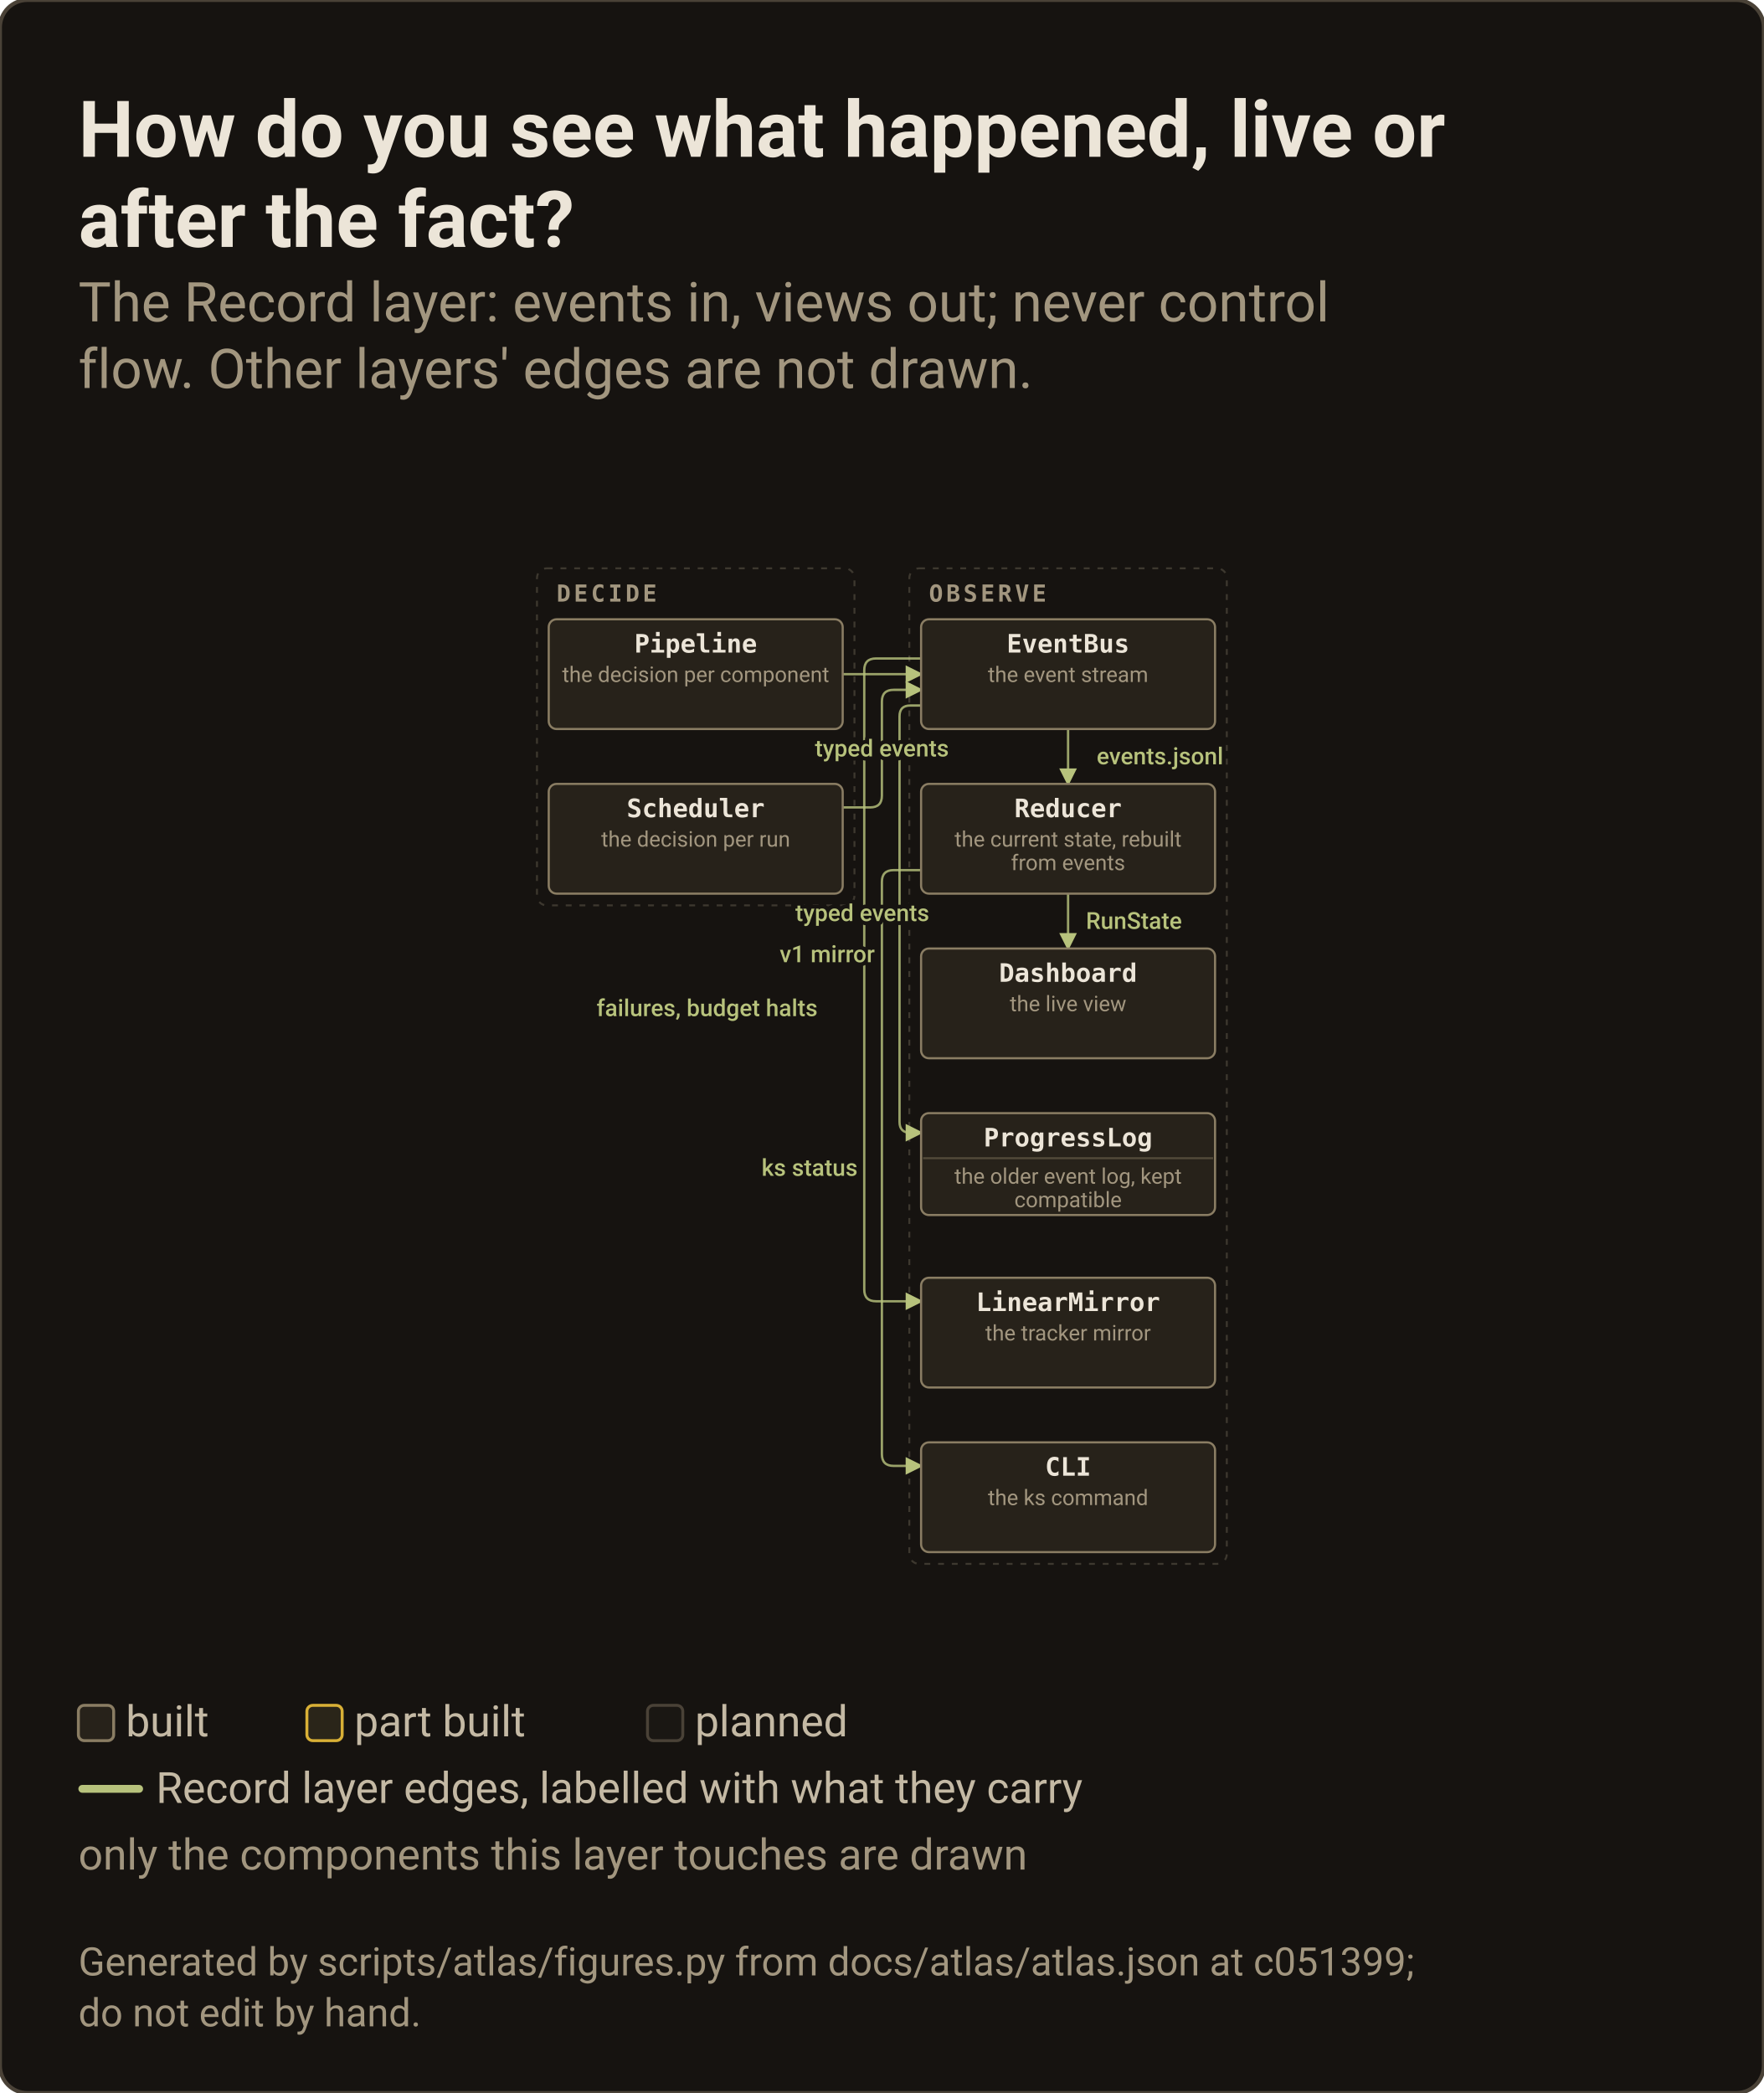
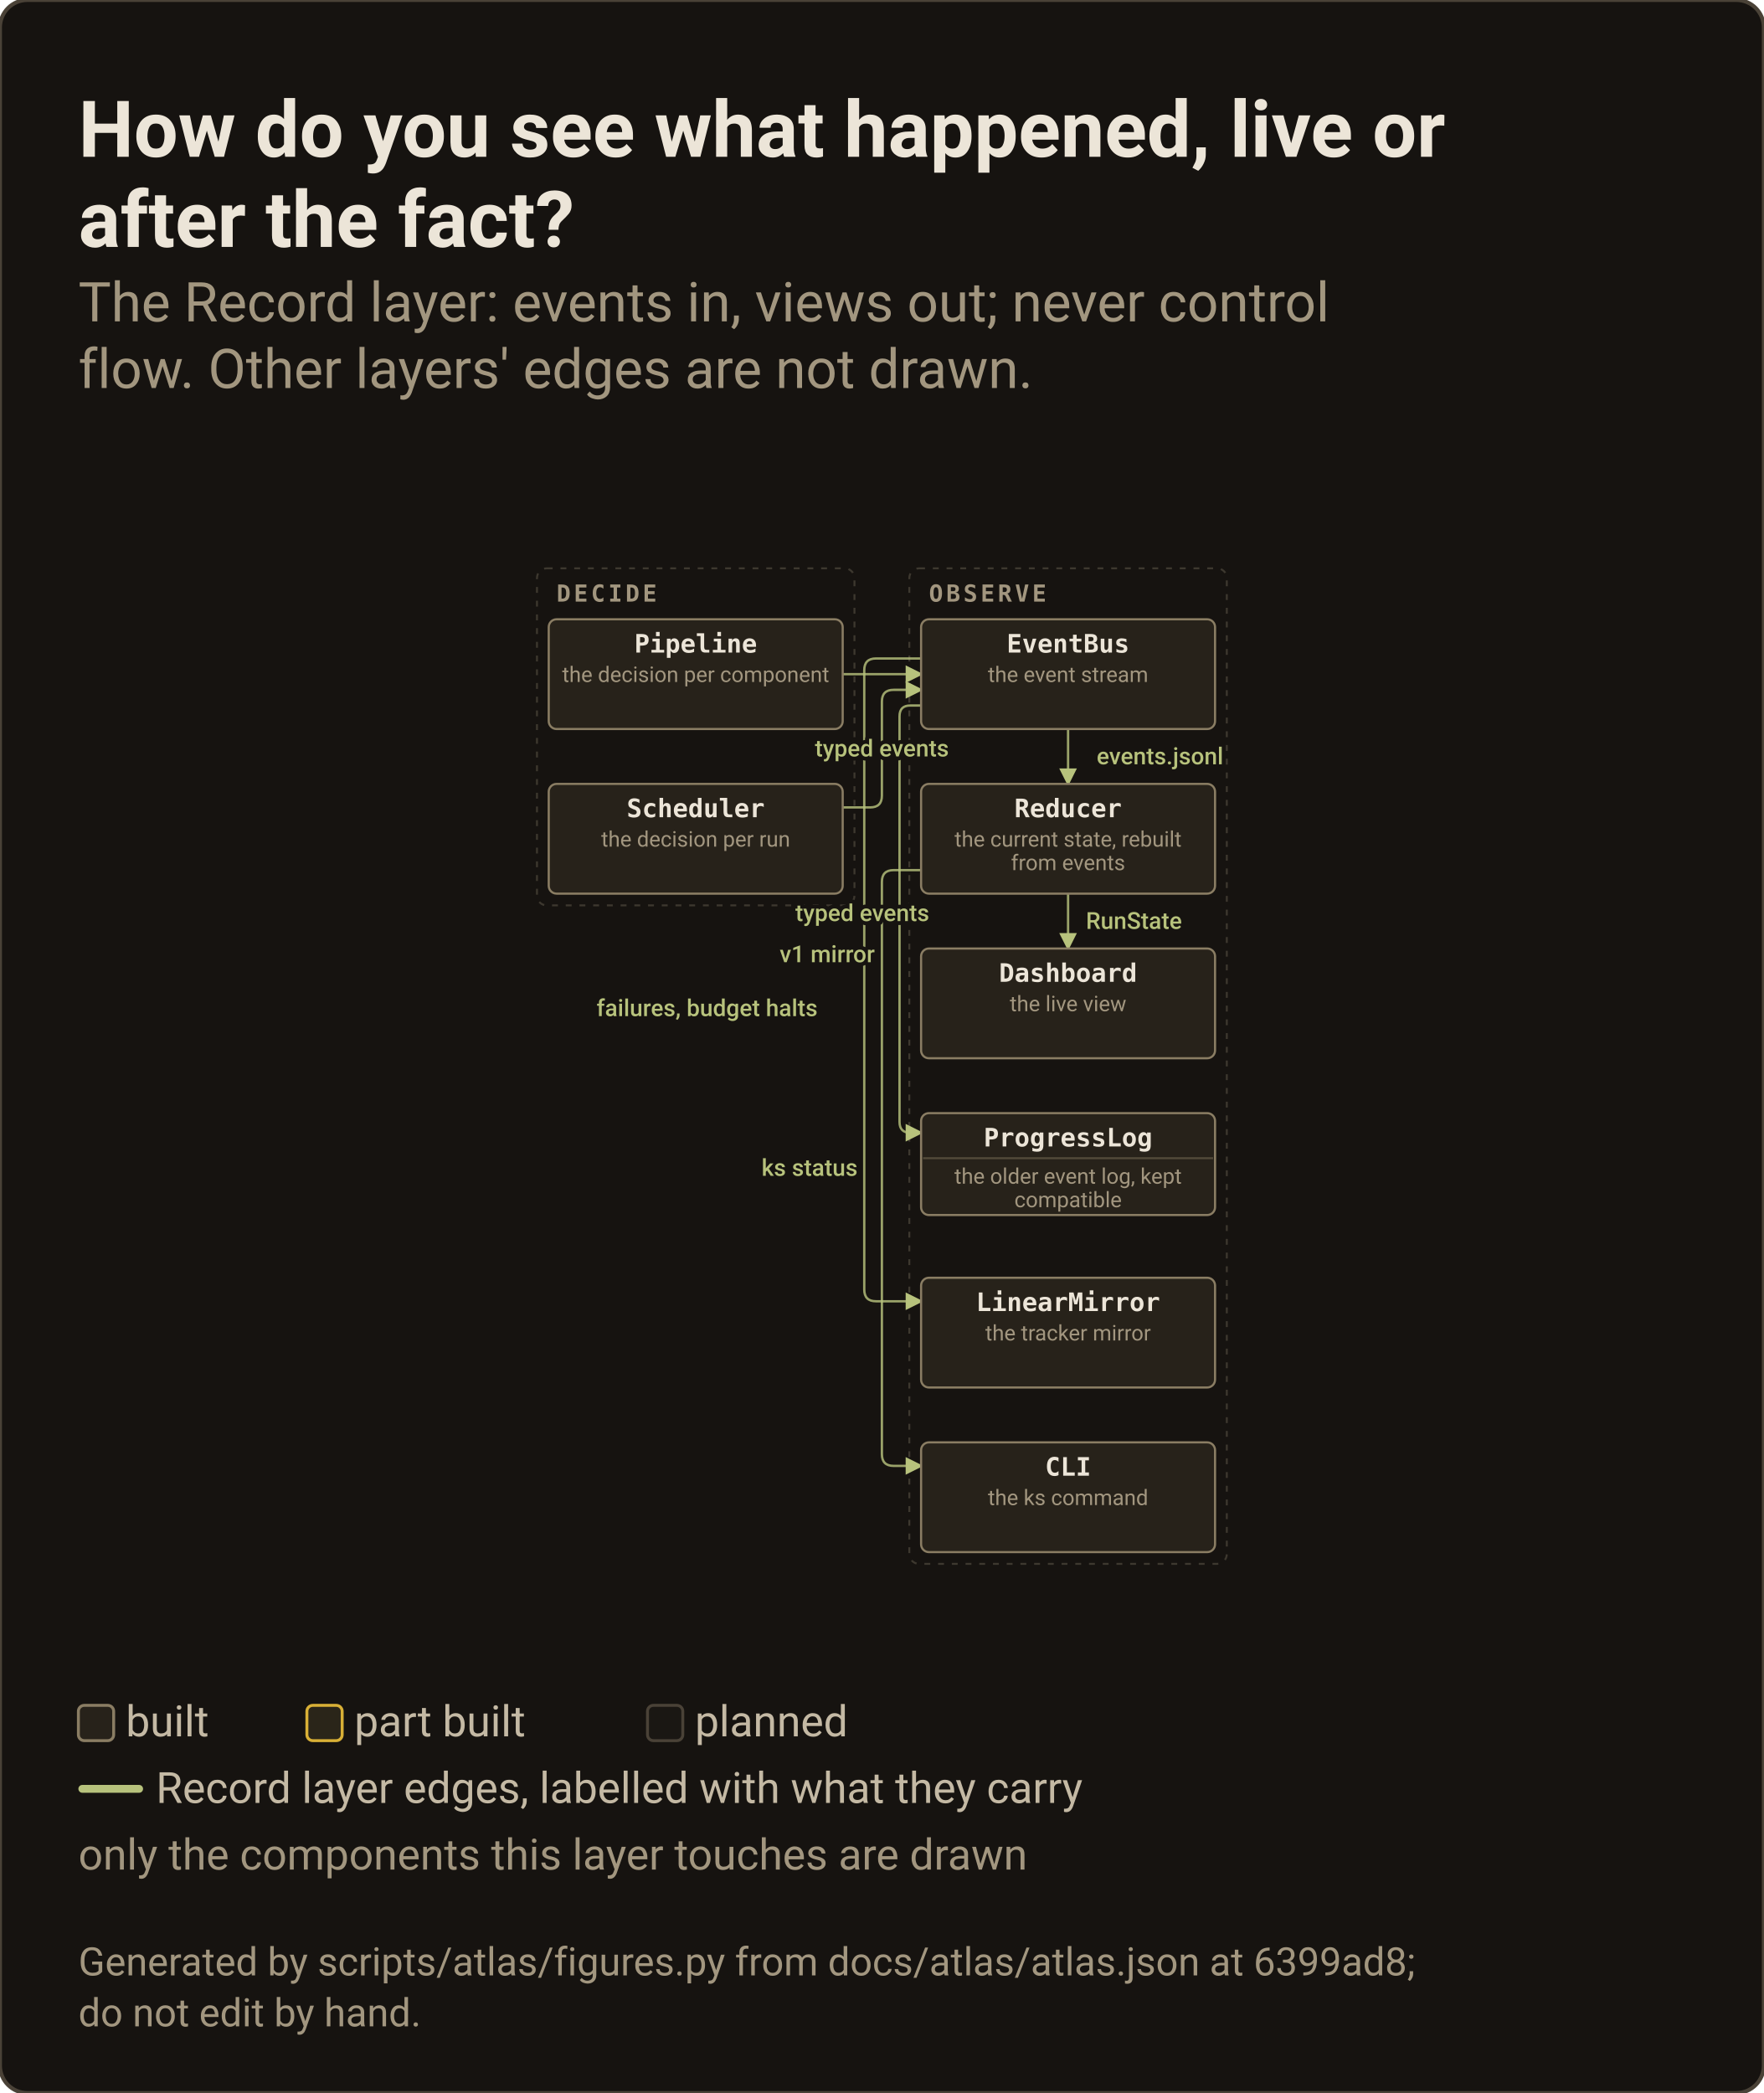
<svg xmlns="http://www.w3.org/2000/svg" width="900" height="1068" viewBox="0 0 900 1068" role="img" aria-label="Record layer of the kstrl system map">
  <rect x="0" y="0" width="900" height="1068" rx="14" fill="#161310" stroke="#4A4237" stroke-width="2" />
  <text x="40.0" y="80.0" class="c0">How do you see what happened, live or</text>
  <text x="40.0" y="126.0" class="c0">after the fact?</text>
  <text x="40.0" y="164.0" class="c1">The Record layer: events in, views out; never control</text>
  <text x="40.0" y="198.0" class="c1">flow. Other layers' edges are not drawn.</text>
  <svg id="map" x="266.0" y="216.0" width="368" height="632" viewBox="0 0 368 632" overflow="visible">
    <defs>
      <marker id="map-m-work" viewBox="0 0 8 8" refX="7" refY="4" markerUnits="userSpaceOnUse" markerWidth="9" markerHeight="9" orient="auto-start-reverse">
        <path d="M0,0 L8,4 L0,8 z" fill="#D9CDB2" />
      </marker>
      <marker id="map-m-measure" viewBox="0 0 8 8" refX="7" refY="4" markerUnits="userSpaceOnUse" markerWidth="9" markerHeight="9" orient="auto-start-reverse">
        <path d="M0,0 L8,4 L0,8 z" fill="#82A7BA" />
      </marker>
      <marker id="map-m-feedback" viewBox="0 0 8 8" refX="7" refY="4" markerUnits="userSpaceOnUse" markerWidth="9" markerHeight="9" orient="auto-start-reverse">
        <path d="M0,0 L8,4 L0,8 z" fill="#E39A86" />
      </marker>
      <marker id="map-m-operator" viewBox="0 0 8 8" refX="7" refY="4" markerUnits="userSpaceOnUse" markerWidth="9" markerHeight="9" orient="auto-start-reverse">
        <path d="M0,0 L8,4 L0,8 z" fill="#DD9BBD" />
      </marker>
      <marker id="map-m-trust" viewBox="0 0 8 8" refX="7" refY="4" markerUnits="userSpaceOnUse" markerWidth="9" markerHeight="9" orient="auto-start-reverse">
        <path d="M0,0 L8,4 L0,8 z" fill="#B48EC9" />
      </marker>
      <marker id="map-m-learn" viewBox="0 0 8 8" refX="7" refY="4" markerUnits="userSpaceOnUse" markerWidth="9" markerHeight="9" orient="auto-start-reverse">
        <path d="M0,0 L8,4 L0,8 z" fill="#86C9A9" />
      </marker>
      <marker id="map-m-record" viewBox="0 0 8 8" refX="7" refY="4" markerUnits="userSpaceOnUse" markerWidth="9" markerHeight="9" orient="auto-start-reverse">
        <path d="M0,0 L8,4 L0,8 z" fill="#B7C27C" />
      </marker>
      <marker id="map-m-change" viewBox="0 0 8 8" refX="7" refY="4" markerUnits="userSpaceOnUse" markerWidth="9" markerHeight="9" orient="auto-start-reverse">
        <path d="M0,0 L8,4 L0,8 z" fill="#E26D5A" />
      </marker>
      <marker id="map-m-reach" viewBox="0 0 8 8" refX="7" refY="4" markerUnits="userSpaceOnUse" markerWidth="9" markerHeight="9" orient="auto-start-reverse">
        <path d="M0,0 L8,4 L0,8 z" fill="#E5A84F" />
      </marker>
    </defs>
    <style>#map .node.quiet{opacity:.42}#map .node.planned{opacity:.5}#map .node.planned.quiet{opacity:.3}#map .node.meas .node__box{stroke:#82A7BA;stroke-width:2.2}#map .node.acts .node__box{stroke:#E5A84F;stroke-width:2.4}#map .node__ring{display:none;fill:none;stroke:#82A7BA;stroke-width:1.6}#map .node.meas .node__ring{display:inline}#map .flow.planned{opacity:.35}#map .flowlbl.planned{opacity:.5}#map .flow.off,#map .flowlbl.off{display:none}#map .flow.hot{opacity:1;stroke-opacity:1;stroke-width:2.6}#map .flowlbl.hot{opacity:1}</style>
    <rect x="8.0" y="74.0" width="162.0" height="172.0" rx="5" fill="none" stroke="#A2967F" stroke-opacity=".28" stroke-width="1" stroke-dasharray="3 4" />
    <text x="18.0" y="91.0" class="t1">DECIDE</text>
    <rect x="198.0" y="74.0" width="162.0" height="508.0" rx="5" fill="none" stroke="#A2967F" stroke-opacity=".28" stroke-width="1" stroke-dasharray="3 4" />
    <text x="208.0" y="91.0" class="t1">OBSERVE</text>
    <g data-layer="flow">
      <path id="map-f58" class="flow observe" data-edge="58" data-from="Pipeline" data-to="EventBus" data-art="typed events" data-kind="observe" data-layer="record" d="M 164.0 128.0 L 204.0 128.0" fill="none" stroke="#B7C27C" stroke-opacity="0.82" stroke-width="1.2" stroke-linecap="round" marker-end="url(#map-m-record)" />
      <path id="map-f59" class="flow observe" data-edge="59" data-from="Scheduler" data-to="EventBus" data-art="typed events" data-kind="observe" data-layer="record" d="M 164.0 196.0 L 178.0 196.0 Q 184.0 196.0 184.0 190.0 L 184.0 142.0 Q 184.0 136.0 190.0 136.0 L 204.0 136.0" fill="none" stroke="#B7C27C" stroke-opacity="0.82" stroke-width="1.2" stroke-linecap="round" marker-end="url(#map-m-record)" />
      <path id="map-f60" class="flow observe" data-edge="60" data-from="EventBus" data-to="ProgressLog" data-art="v1 mirror" data-kind="observe" data-layer="record" d="M 204.0 144.0 L 198.5 144.0 Q 193.0 144.0 193.0 149.5 L 193.0 356.5 Q 193.0 362.0 198.5 362.0 L 204.0 362.0" fill="none" stroke="#B7C27C" stroke-opacity="0.82" stroke-width="1.2" stroke-linecap="round" marker-end="url(#map-m-record)" />
      <path id="map-f61" class="flow observe" data-edge="61" data-from="EventBus" data-to="Reducer" data-art="events.jsonl" data-kind="observe" data-layer="record" d="M 279.0 156.0 L 279.0 184.0" fill="none" stroke="#B7C27C" stroke-opacity="0.82" stroke-width="1.2" stroke-linecap="round" marker-end="url(#map-m-record)" />
      <path id="map-f62" class="flow observe" data-edge="62" data-from="Reducer" data-to="Dashboard" data-art="RunState" data-kind="observe" data-layer="record" d="M 279.0 240.0 L 279.0 268.0" fill="none" stroke="#B7C27C" stroke-opacity="0.82" stroke-width="1.2" stroke-linecap="round" marker-end="url(#map-m-record)" />
      <path id="map-f63" class="flow observe" data-edge="63" data-from="Reducer" data-to="CLI" data-art="ks status" data-kind="observe" data-layer="record" d="M 204.0 228.0 L 190.0 228.0 Q 184.0 228.0 184.0 234.0 L 184.0 526.0 Q 184.0 532.0 190.0 532.0 L 204.0 532.0" fill="none" stroke="#B7C27C" stroke-opacity="0.82" stroke-width="1.2" stroke-linecap="round" marker-end="url(#map-m-record)" />
      <path id="map-f64" class="flow observe" data-edge="64" data-from="EventBus" data-to="LinearMirror" data-art="failures, budget halts" data-kind="observe" data-layer="record" d="M 204.0 120.0 L 181.0 120.0 Q 175.0 120.0 175.0 126.0 L 175.0 442.0 Q 175.0 448.0 181.0 448.0 L 204.0 448.0" fill="none" stroke="#B7C27C" stroke-opacity="0.82" stroke-width="1.2" stroke-linecap="round" marker-end="url(#map-m-record)" />
    </g>
    <g class="node built" data-id="Pipeline" data-kind="component" data-state="built" data-region="decide" role="button" tabindex="0" aria-label="Pipeline, the decision per component, built">
      <rect class="node__box" x="14.0" y="100.0" width="150.0" height="56.0" rx="4.0" fill="#27221A" stroke="#8A7D63" stroke-width="1.1" />
      <rect class="node__ring" x="17.0" y="103.0" width="144.0" height="50.0" rx="3.0" />
      <text x="89.0" y="117.0" class="t2">Pipeline</text>
      <g data-layer="job">
        <text x="89.0" y="132.0" class="t3">the decision per component</text>
      </g>
    </g>
    <g class="node built" data-id="Scheduler" data-kind="component" data-state="built" data-region="decide" role="button" tabindex="0" aria-label="Scheduler, the decision per run, built">
      <rect class="node__box" x="14.0" y="184.0" width="150.0" height="56.0" rx="4.0" fill="#27221A" stroke="#8A7D63" stroke-width="1.1" />
      <rect class="node__ring" x="17.0" y="187.0" width="144.0" height="50.0" rx="3.0" />
      <text x="89.0" y="201.0" class="t2">Scheduler</text>
      <g data-layer="job">
        <text x="89.0" y="216.0" class="t3">the decision per run</text>
      </g>
    </g>
    <g class="node built" data-id="EventBus" data-kind="component" data-state="built" data-region="observe" role="button" tabindex="0" aria-label="EventBus, the event stream, built">
      <rect class="node__box" x="204.0" y="100.0" width="150.0" height="56.0" rx="4.0" fill="#27221A" stroke="#8A7D63" stroke-width="1.1" />
      <rect class="node__ring" x="207.0" y="103.0" width="144.0" height="50.0" rx="3.0" />
      <text x="279.0" y="117.0" class="t2">EventBus</text>
      <g data-layer="job">
        <text x="279.0" y="132.0" class="t3">the event stream</text>
      </g>
    </g>
    <g class="node built" data-id="Reducer" data-kind="component" data-state="built" data-region="observe" role="button" tabindex="0" aria-label="Reducer, the current state, rebuilt from events, built">
      <rect class="node__box" x="204.0" y="184.0" width="150.0" height="56.0" rx="4.0" fill="#27221A" stroke="#8A7D63" stroke-width="1.1" />
      <rect class="node__ring" x="207.0" y="187.0" width="144.0" height="50.0" rx="3.0" />
      <text x="279.0" y="201.0" class="t2">Reducer</text>
      <g data-layer="job">
        <text x="279.0" y="216.0" class="t3">the current state, rebuilt</text>
        <text x="279.0" y="228.0" class="t3">from events</text>
      </g>
    </g>
    <g class="node built" data-id="Dashboard" data-kind="component" data-state="built" data-region="observe" role="button" tabindex="0" aria-label="Dashboard, the live view, built">
      <rect class="node__box" x="204.0" y="268.0" width="150.0" height="56.0" rx="4.0" fill="#27221A" stroke="#8A7D63" stroke-width="1.1" />
      <rect class="node__ring" x="207.0" y="271.0" width="144.0" height="50.0" rx="3.0" />
      <text x="279.0" y="285.0" class="t2">Dashboard</text>
      <g data-layer="job">
        <text x="279.0" y="300.0" class="t3">the live view</text>
      </g>
    </g>
    <g class="node built" data-id="ProgressLog" data-kind="store" data-state="built" data-region="observe" role="button" tabindex="0" aria-label="ProgressLog, the older event log, kept compatible, built">
      <rect class="node__box" x="204.0" y="352.0" width="150.0" height="52.0" rx="4.0" fill="#27221A" stroke="#8A7D63" stroke-width="1.1" />
      <rect class="node__ring" x="207.0" y="355.0" width="144.0" height="46.0" rx="3.0" />
      <text x="279.0" y="369.0" class="t2">ProgressLog</text>
      <line x1="205.0" y1="375.0" x2="353.0" y2="375.0" stroke="#8A7D63" stroke-opacity=".45" stroke-width="1" />
      <g data-layer="job">
        <text x="279.0" y="388.0" class="t3">the older event log, kept</text>
        <text x="279.0" y="400.0" class="t3">compatible</text>
      </g>
    </g>
    <g class="node built" data-id="LinearMirror" data-kind="component" data-state="built" data-region="observe" role="button" tabindex="0" aria-label="LinearMirror, the tracker mirror, built">
      <rect class="node__box" x="204.0" y="436.0" width="150.0" height="56.0" rx="4.0" fill="#27221A" stroke="#8A7D63" stroke-width="1.1" />
      <rect class="node__ring" x="207.0" y="439.0" width="144.0" height="50.0" rx="3.0" />
      <text x="279.0" y="453.0" class="t2">LinearMirror</text>
      <g data-layer="job">
        <text x="279.0" y="468.0" class="t3">the tracker mirror</text>
      </g>
    </g>
    <g class="node built" data-id="CLI" data-kind="component" data-state="built" data-region="observe" role="button" tabindex="0" aria-label="CLI, the ks command, built">
      <rect class="node__box" x="204.0" y="520.0" width="150.0" height="56.0" rx="4.0" fill="#27221A" stroke="#8A7D63" stroke-width="1.1" />
      <rect class="node__ring" x="207.0" y="523.0" width="144.0" height="50.0" rx="3.0" />
      <text x="279.0" y="537.0" class="t2">CLI</text>
      <g data-layer="job">
        <text x="279.0" y="552.0" class="t3">the ks command</text>
      </g>
    </g>
    <g data-layer="flow">
      <g class="flowlbl observe" data-edge="58" data-from="Pipeline" data-to="EventBus" data-layer="record">
        <text x="184.0" y="170.0" class="t0">typed events</text>
      </g>
      <g class="flowlbl observe" data-edge="59" data-from="Scheduler" data-to="EventBus" data-layer="record">
        <text x="174.0" y="254.0" class="t0">typed events</text>
      </g>
      <g class="flowlbl observe" data-edge="60" data-from="EventBus" data-to="ProgressLog" data-layer="record">
        <text x="156.1" y="275.0" class="t0">v1 mirror</text>
      </g>
      <g class="flowlbl observe" data-edge="61" data-from="EventBus" data-to="Reducer" data-layer="record">
        <text x="325.9" y="174.0" class="t0">events.jsonl</text>
      </g>
      <g class="flowlbl observe" data-edge="62" data-from="Reducer" data-to="Dashboard" data-layer="record">
        <text x="312.6" y="258.0" class="t0">RunState</text>
      </g>
      <g class="flowlbl observe" data-edge="63" data-from="Reducer" data-to="CLI" data-layer="record">
        <text x="147.1" y="384.0" class="t0">ks status</text>
      </g>
      <g class="flowlbl observe" data-edge="64" data-from="EventBus" data-to="LinearMirror" data-layer="record">
        <text x="94.8" y="302.5" class="t0">failures, budget halts</text>
      </g>
    </g>
    <style>#map .t0{font-family:ui-sans-serif,system-ui,-apple-system,"SF Pro Text","Segoe UI",Roboto,"Helvetica Neue",Arial,sans-serif;font-size:12.0px;font-weight:500;fill:#B7C27C;text-anchor:middle;paint-order:stroke;stroke:#161310;stroke-width:4;stroke-linejoin:round}#map .t1{font-family:ui-monospace,"SF Mono",SFMono-Regular,"JetBrains Mono",Menlo,Consolas,monospace;font-size:12.0px;font-weight:600;fill:#A2967F;text-anchor:start;letter-spacing:.13em}#map .t2{font-family:ui-monospace,"SF Mono",SFMono-Regular,"JetBrains Mono",Menlo,Consolas,monospace;font-size:13.0px;font-weight:600;fill:#ECE5D8;text-anchor:middle}#map .t3{font-family:ui-sans-serif,system-ui,-apple-system,"SF Pro Text","Segoe UI",Roboto,"Helvetica Neue",Arial,sans-serif;font-size:11.0px;font-weight:400;fill:#A2967F;text-anchor:middle}</style>
  </svg>
  <rect x="40.0" y="870.2" width="18" height="18" rx="3" fill="#27221A" stroke="#8A7D63" stroke-width="1.5" />
  <text x="64.2" y="886.0" class="c2">built</text>
  <rect x="156.6" y="870.2" width="18" height="18" rx="3" fill="#2A2519" stroke="#D9B036" stroke-width="1.5" />
  <text x="180.8" y="886.0" class="c2">part built</text>
  <rect x="330.4" y="870.2" width="18" height="18" rx="3" fill="#1A1713" stroke="#4A4237" stroke-width="1.5" />
  <text x="354.6" y="886.0" class="c2">planned</text>
  <rect x="40.0" y="910.8" width="33" height="4" rx="2" fill="#B7C27C" />
  <text x="79.6" y="920.0" class="c2">Record layer edges, labelled with what they carry</text>
  <text x="40.0" y="954.0" class="c3">only the components this layer touches are drawn</text>
-   <text x="40.0" y="1008.0" class="c4">Generated by scripts/atlas/figures.py from docs/atlas/atlas.json at c051399;</text>
+   <text x="40.0" y="1008.0" class="c4">Generated by scripts/atlas/figures.py from docs/atlas/atlas.json at 6399ad8;</text>
  <text x="40.0" y="1034.0" class="c4">do not edit by hand.</text>
  <style>.c0{font-family:ui-sans-serif,system-ui,-apple-system,"SF Pro Text","Segoe UI",Roboto,"Helvetica Neue",Arial,sans-serif;font-size:40.0px;font-weight:600;fill:#ECE5D8;text-anchor:start}.c1{font-family:ui-sans-serif,system-ui,-apple-system,"SF Pro Text","Segoe UI",Roboto,"Helvetica Neue",Arial,sans-serif;font-size:28.0px;font-weight:400;fill:#A2967F;text-anchor:start}.c2{font-family:ui-sans-serif,system-ui,-apple-system,"SF Pro Text","Segoe UI",Roboto,"Helvetica Neue",Arial,sans-serif;font-size:22.0px;font-weight:400;fill:#C4B9A4;text-anchor:start}.c3{font-family:ui-sans-serif,system-ui,-apple-system,"SF Pro Text","Segoe UI",Roboto,"Helvetica Neue",Arial,sans-serif;font-size:22.0px;font-weight:400;fill:#A2967F;text-anchor:start}.c4{font-family:ui-sans-serif,system-ui,-apple-system,"SF Pro Text","Segoe UI",Roboto,"Helvetica Neue",Arial,sans-serif;font-size:20.0px;font-weight:400;fill:#A2967F;text-anchor:start}</style>
</svg>
